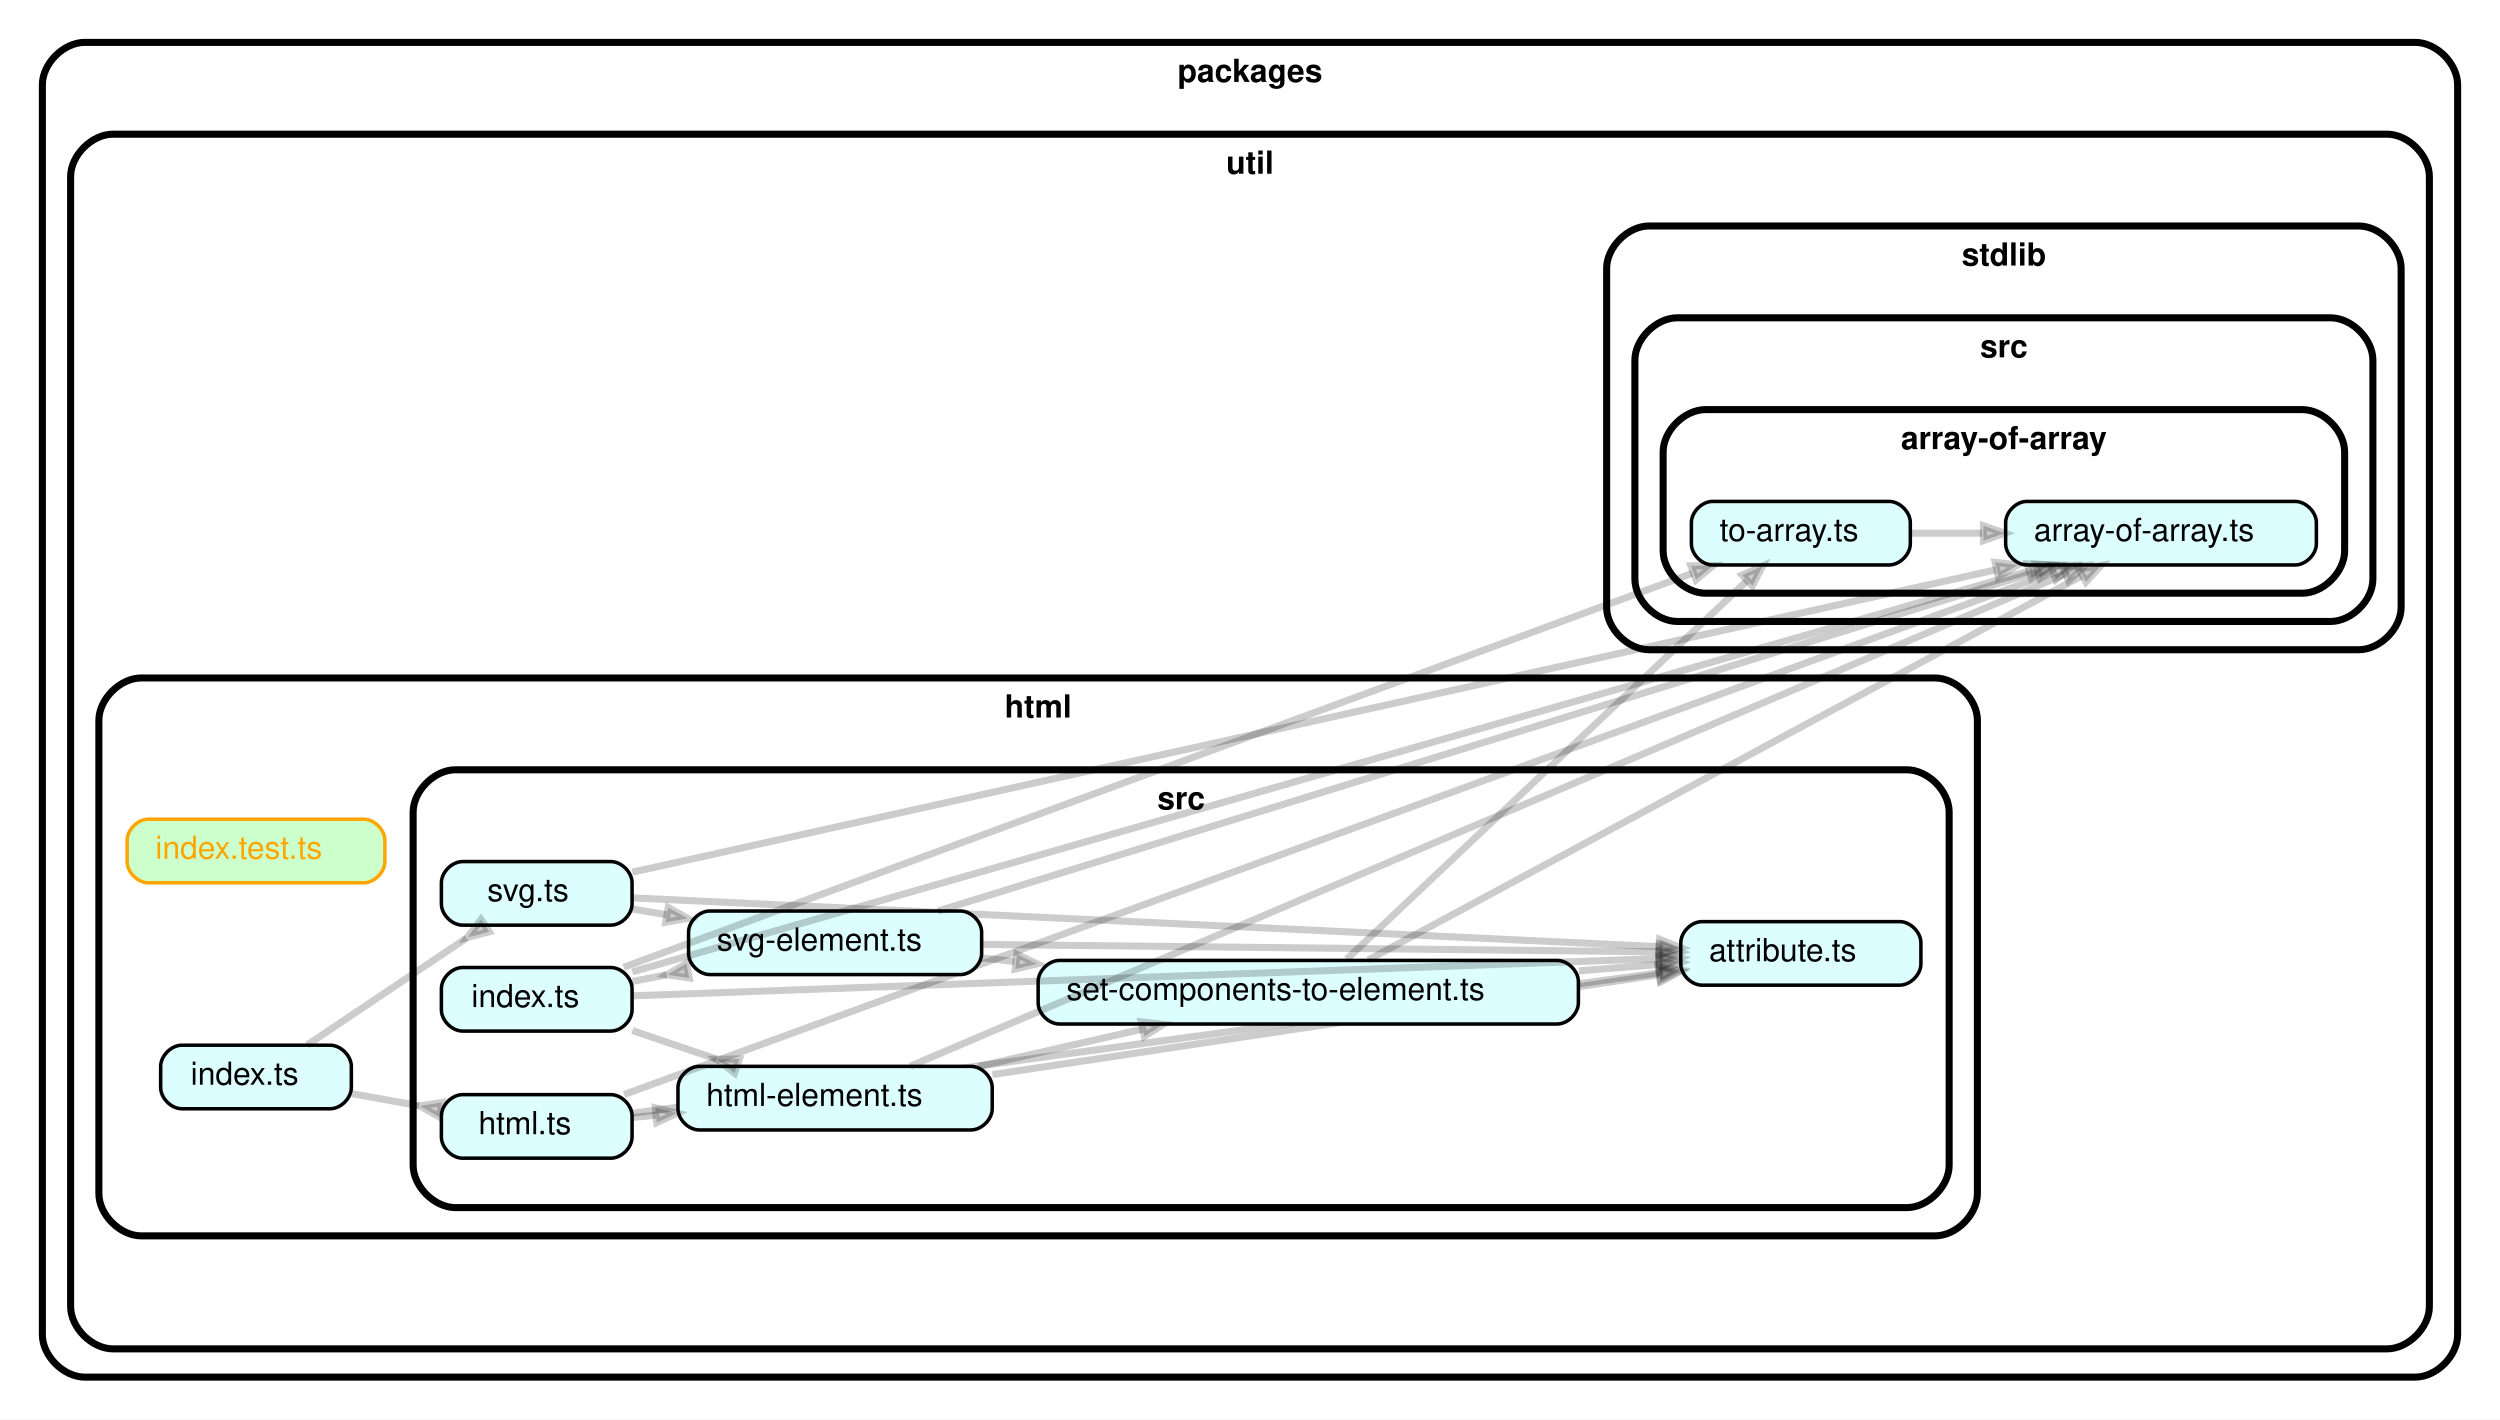
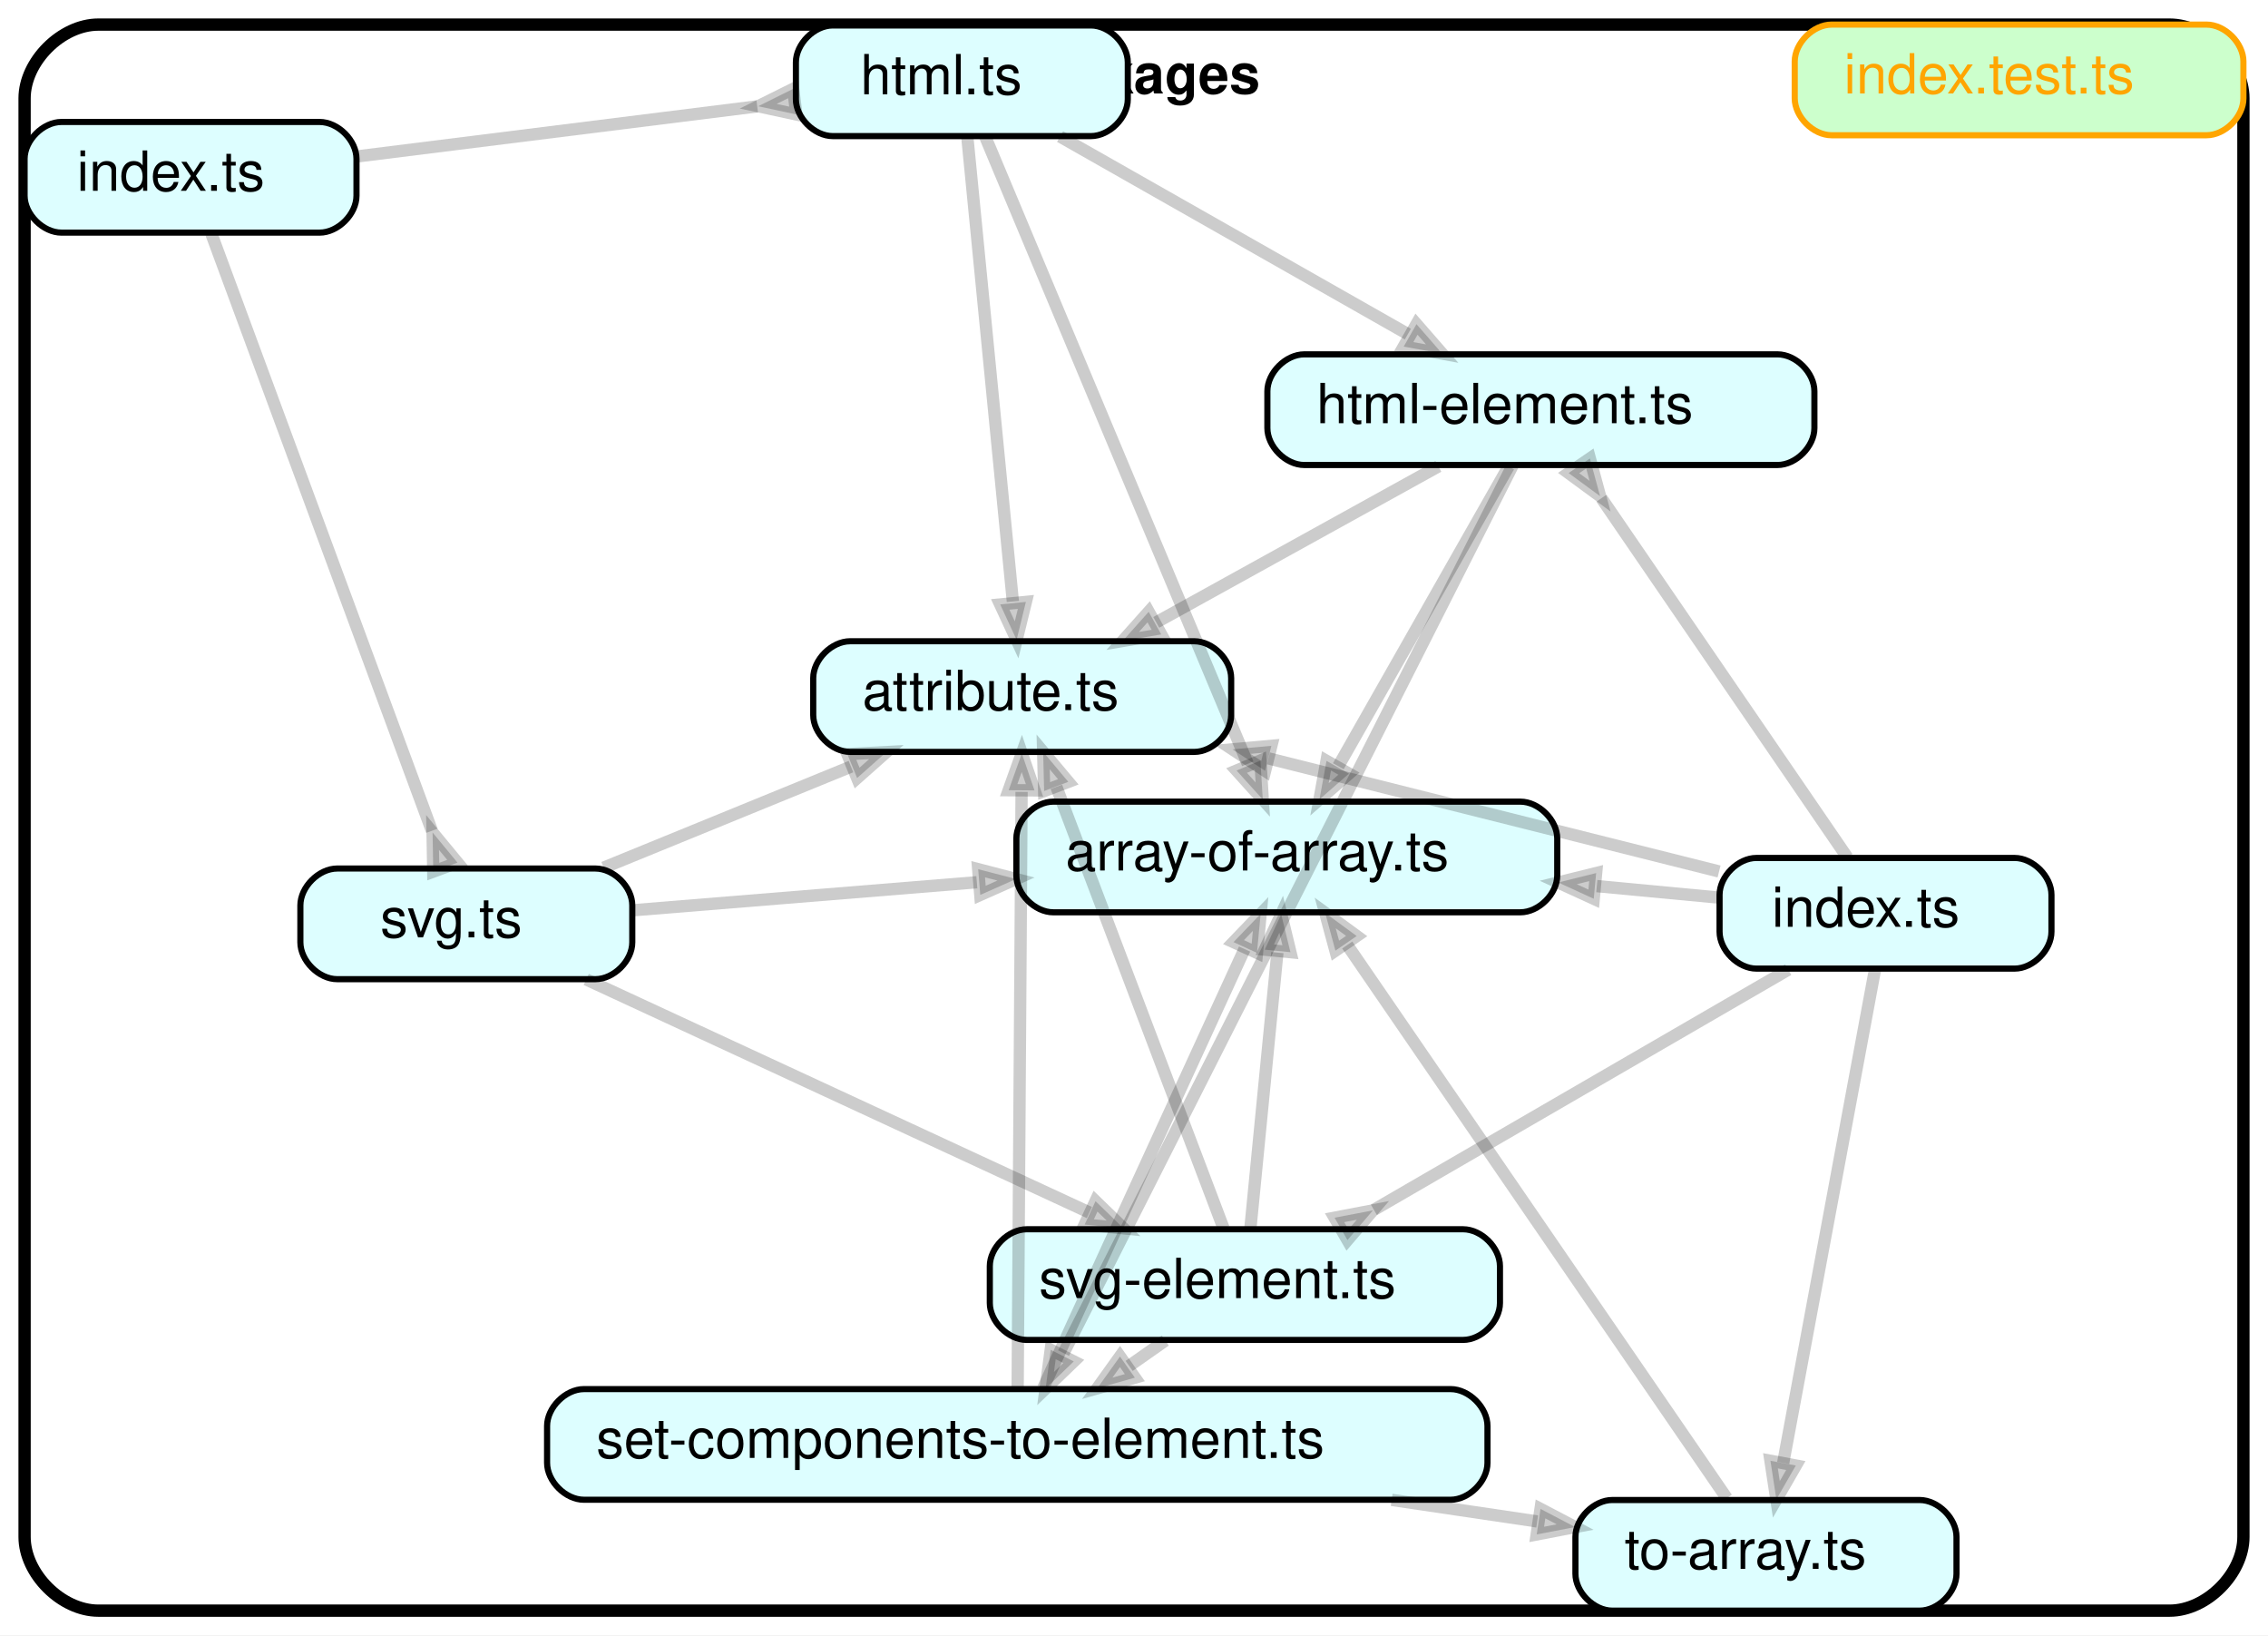
- <svg xmlns="http://www.w3.org/2000/svg" xmlns:xlink="http://www.w3.org/1999/xlink" width="708pt" height="402pt" viewBox="0.00 0.00 708.00 402.00">
-   <g id="graph0" class="graph" transform="scale(1 1) rotate(0) translate(4 398)">
-     <polygon fill="white" stroke="transparent" points="-4,4 -4,-398 704,-398 704,4 -4,4" />
+ <svg xmlns="http://www.w3.org/2000/svg" xmlns:xlink="http://www.w3.org/1999/xlink" width="369pt" height="266pt" viewBox="0.00 0.00 369.00 266.00">
+   <g id="graph0" class="graph" transform="scale(1 1) rotate(0) translate(4 262)">
+     <polygon fill="white" stroke="transparent" points="-4,4 -4,-262 365,-262 365,4 -4,4" />
    <g id="clust1" class="cluster">
-       <path fill="#ffffff" stroke="black" stroke-width="2" d="M20,-8C20,-8 680,-8 680,-8 686,-8 692,-14 692,-20 692,-20 692,-374 692,-374 692,-380 686,-386 680,-386 680,-386 20,-386 20,-386 14,-386 8,-380 8,-374 8,-374 8,-20 8,-20 8,-14 14,-8 20,-8" />
-       <text text-anchor="middle" x="350" y="-374.8" font-family="Helvetica,sans-Serif" font-weight="bold" font-size="9.00">packages</text>
-     </g>
-     <g id="clust2" class="cluster">
-       <path fill="#ffffff" stroke="black" stroke-width="2" d="M28,-16C28,-16 672,-16 672,-16 678,-16 684,-22 684,-28 684,-28 684,-348 684,-348 684,-354 678,-360 672,-360 672,-360 28,-360 28,-360 22,-360 16,-354 16,-348 16,-348 16,-28 16,-28 16,-22 22,-16 28,-16" />
-       <text text-anchor="middle" x="350" y="-348.8" font-family="Helvetica,sans-Serif" font-weight="bold" font-size="9.00">util</text>
-     </g>
-     <g id="clust3" class="cluster">
-       <path fill="#ffffff" stroke="black" stroke-width="2" d="M36,-48C36,-48 544,-48 544,-48 550,-48 556,-54 556,-60 556,-60 556,-194 556,-194 556,-200 550,-206 544,-206 544,-206 36,-206 36,-206 30,-206 24,-200 24,-194 24,-194 24,-60 24,-60 24,-54 30,-48 36,-48" />
-       <text text-anchor="middle" x="290" y="-194.8" font-family="Helvetica,sans-Serif" font-weight="bold" font-size="9.00">html</text>
-     </g>
-     <g id="clust4" class="cluster">
-       <path fill="#ffffff" stroke="black" stroke-width="2" d="M125,-56C125,-56 536,-56 536,-56 542,-56 548,-62 548,-68 548,-68 548,-168 548,-168 548,-174 542,-180 536,-180 536,-180 125,-180 125,-180 119,-180 113,-174 113,-168 113,-168 113,-68 113,-68 113,-62 119,-56 125,-56" />
-       <text text-anchor="middle" x="330.5" y="-168.8" font-family="Helvetica,sans-Serif" font-weight="bold" font-size="9.00">src</text>
-     </g>
-     <g id="clust5" class="cluster">
-       <path fill="#ffffff" stroke="black" stroke-width="2" d="M463,-214C463,-214 664,-214 664,-214 670,-214 676,-220 676,-226 676,-226 676,-322 676,-322 676,-328 670,-334 664,-334 664,-334 463,-334 463,-334 457,-334 451,-328 451,-322 451,-322 451,-226 451,-226 451,-220 457,-214 463,-214" />
-       <text text-anchor="middle" x="563.5" y="-322.8" font-family="Helvetica,sans-Serif" font-weight="bold" font-size="9.00">stdlib</text>
-     </g>
-     <g id="clust6" class="cluster">
-       <path fill="#ffffff" stroke="black" stroke-width="2" d="M471,-222C471,-222 656,-222 656,-222 662,-222 668,-228 668,-234 668,-234 668,-296 668,-296 668,-302 662,-308 656,-308 656,-308 471,-308 471,-308 465,-308 459,-302 459,-296 459,-296 459,-234 459,-234 459,-228 465,-222 471,-222" />
-       <text text-anchor="middle" x="563.5" y="-296.8" font-family="Helvetica,sans-Serif" font-weight="bold" font-size="9.00">src</text>
-     </g>
-     <g id="clust7" class="cluster">
-       <path fill="#ffffff" stroke="black" stroke-width="2" d="M479,-230C479,-230 648,-230 648,-230 654,-230 660,-236 660,-242 660,-242 660,-270 660,-270 660,-276 654,-282 648,-282 648,-282 479,-282 479,-282 473,-282 467,-276 467,-270 467,-270 467,-242 467,-242 467,-236 473,-230 479,-230" />
-       <text text-anchor="middle" x="563.5" y="-270.8" font-family="Helvetica,sans-Serif" font-weight="bold" font-size="9.00">array-of-array</text>
+       <path fill="#ffffff" stroke="black" stroke-width="2" d="M12,0C12,0 349,0 349,0 355,0 361,-6 361,-12 361,-12 361,-246 361,-246 361,-252 355,-258 349,-258 349,-258 12,-258 12,-258 6,-258 0,-252 0,-246 0,-246 0,-12 0,-12 0,-6 6,0 12,0" />
+       <text text-anchor="middle" x="180.5" y="-246.8" font-family="Helvetica,sans-Serif" font-weight="bold" font-size="9.00">packages</text>
    </g>
    <g id="node1" class="node">
      <g id="a_node1">
        <a xlink:href="packages/util/html/index.test.ts" xlink:title="no-orphans">
-           <path fill="#ccffcc" stroke="orange" d="M99,-166C99,-166 38,-166 38,-166 35,-166 32,-163 32,-160 32,-160 32,-154 32,-154 32,-151 35,-148 38,-148 38,-148 99,-148 99,-148 102,-148 105,-151 105,-154 105,-154 105,-160 105,-160 105,-163 102,-166 99,-166" />
-           <text text-anchor="start" x="40" y="-154.8" font-family="Helvetica,sans-Serif" font-size="9.00" fill="orange">index.test.ts</text>
+           <path fill="#ccffcc" stroke="orange" d="M355,-258C355,-258 294,-258 294,-258 291,-258 288,-255 288,-252 288,-252 288,-246 288,-246 288,-243 291,-240 294,-240 294,-240 355,-240 355,-240 358,-240 361,-243 361,-246 361,-246 361,-252 361,-252 361,-255 358,-258 355,-258" />
+           <text text-anchor="start" x="296" y="-246.8" font-family="Helvetica,sans-Serif" font-size="9.00" fill="orange">index.test.ts</text>
        </a>
      </g>
    </g>
    <g id="node2" class="node">
      <g id="a_node2">
        <a xlink:href="packages/util/html/index.ts" xlink:title="index.ts">
-           <path fill="#ddfeff" stroke="black" d="M89.5,-102C89.5,-102 47.5,-102 47.5,-102 44.5,-102 41.5,-99 41.5,-96 41.5,-96 41.5,-90 41.5,-90 41.5,-87 44.5,-84 47.5,-84 47.5,-84 89.5,-84 89.5,-84 92.5,-84 95.5,-87 95.5,-90 95.5,-90 95.5,-96 95.5,-96 95.5,-99 92.5,-102 89.5,-102" />
-           <text text-anchor="start" x="50" y="-90.8" font-family="Helvetica,sans-Serif" font-size="9.00">index.ts</text>
+           <path fill="#ddfeff" stroke="black" d="M48,-242.16C48,-242.16 6,-242.16 6,-242.16 3,-242.16 0,-239.16 0,-236.16 0,-236.16 0,-230.16 0,-230.16 0,-227.16 3,-224.16 6,-224.16 6,-224.16 48,-224.16 48,-224.16 51,-224.16 54,-227.16 54,-230.16 54,-230.16 54,-236.16 54,-236.16 54,-239.16 51,-242.16 48,-242.16" />
+           <text text-anchor="start" x="8.5" y="-230.96" font-family="Helvetica,sans-Serif" font-size="9.00">index.ts</text>
        </a>
      </g>
    </g>
    <g id="node3" class="node">
      <g id="a_node3">
        <a xlink:href="packages/util/html/src/html.ts" xlink:title="html.ts">
-           <path fill="#ddfeff" stroke="black" d="M169,-88C169,-88 127,-88 127,-88 124,-88 121,-85 121,-82 121,-82 121,-76 121,-76 121,-73 124,-70 127,-70 127,-70 169,-70 169,-70 172,-70 175,-73 175,-76 175,-76 175,-82 175,-82 175,-85 172,-88 169,-88" />
-           <text text-anchor="start" x="131.5" y="-76.8" font-family="Helvetica,sans-Serif" font-size="9.00">html.ts</text>
+           <path fill="#ddfeff" stroke="black" d="M173.49,-257.86C173.49,-257.86 131.49,-257.86 131.49,-257.86 128.49,-257.86 125.49,-254.86 125.49,-251.86 125.49,-251.86 125.49,-245.86 125.49,-245.86 125.49,-242.86 128.49,-239.86 131.49,-239.86 131.49,-239.86 173.49,-239.86 173.49,-239.86 176.49,-239.86 179.49,-242.86 179.49,-245.86 179.49,-245.86 179.49,-251.86 179.49,-251.86 179.49,-254.86 176.49,-257.86 173.49,-257.86" />
+           <text text-anchor="start" x="135.99" y="-246.66" font-family="Helvetica,sans-Serif" font-size="9.00">html.ts</text>
        </a>
      </g>
    </g>
    <g id="edge1" class="edge">
-       <path fill="none" stroke="#000000" stroke-width="2" stroke-opacity="0.2" d="M95.74,-88.26C101.8,-87.17 108.32,-85.99 114.6,-84.85" />
-       <polygon fill="#000000" fill-opacity="0.2" stroke="#000000" stroke-width="2" stroke-opacity="0.2" points="121.16,-85.8 114.88,-84.8 120.42,-81.67 121.16,-85.8" />
+       <path fill="none" stroke="#000000" stroke-width="2" stroke-opacity="0.2" d="M54.23,-236.57C73.3,-238.95 98.91,-242.16 119.2,-244.7" />
+       <polygon fill="#000000" fill-opacity="0.2" stroke="#000000" stroke-width="2" stroke-opacity="0.2" points="125.05,-247.55 119.36,-244.72 125.57,-243.38 125.05,-247.55" />
    </g>
    <g id="node4" class="node">
      <g id="a_node4">
        <a xlink:href="packages/util/html/src/svg.ts" xlink:title="svg.ts">
-           <path fill="#ddfeff" stroke="black" d="M169,-154C169,-154 127,-154 127,-154 124,-154 121,-151 121,-148 121,-148 121,-142 121,-142 121,-139 124,-136 127,-136 127,-136 169,-136 169,-136 172,-136 175,-139 175,-142 175,-142 175,-148 175,-148 175,-151 172,-154 169,-154" />
-           <text text-anchor="start" x="134" y="-142.8" font-family="Helvetica,sans-Serif" font-size="9.00">svg.ts</text>
+           <path fill="#ddfeff" stroke="black" d="M92.87,-120.72C92.87,-120.72 50.87,-120.72 50.87,-120.72 47.87,-120.72 44.87,-117.72 44.87,-114.72 44.87,-114.72 44.87,-108.72 44.87,-108.72 44.87,-105.72 47.87,-102.72 50.87,-102.72 50.87,-102.72 92.87,-102.72 92.87,-102.72 95.87,-102.72 98.87,-105.72 98.87,-108.72 98.87,-108.72 98.87,-114.72 98.87,-114.72 98.87,-117.72 95.87,-120.72 92.87,-120.72" />
+           <text text-anchor="start" x="57.87" y="-109.52" font-family="Helvetica,sans-Serif" font-size="9.00">svg.ts</text>
        </a>
      </g>
    </g>
    <g id="edge2" class="edge">
-       <path fill="none" stroke="#000000" stroke-width="2" stroke-opacity="0.2" d="M83,-102.06C95.48,-110.43 114.15,-122.96 128.11,-132.33" />
-       <polygon fill="#000000" fill-opacity="0.2" stroke="#000000" stroke-width="2" stroke-opacity="0.2" points="132.23,-137.62 128.41,-132.53 134.57,-134.13 132.23,-137.62" />
+       <path fill="none" stroke="#000000" stroke-width="2" stroke-opacity="0.2" d="M30.37,-224.03C38.04,-203.28 56.83,-152.41 66.27,-126.86" />
+       <polygon fill="#000000" fill-opacity="0.2" stroke="#000000" stroke-width="2" stroke-opacity="0.2" points="70.43,-121.68 66.38,-126.58 66.49,-120.22 70.43,-121.68" />
    </g>
    <g id="node5" class="node">
      <g id="a_node5">
        <a xlink:href="packages/util/html/src/attribute.ts" xlink:title="attribute.ts">
-           <path fill="#ddfeff" stroke="black" d="M534,-137C534,-137 478,-137 478,-137 475,-137 472,-134 472,-131 472,-131 472,-125 472,-125 472,-122 475,-119 478,-119 478,-119 534,-119 534,-119 537,-119 540,-122 540,-125 540,-125 540,-131 540,-131 540,-134 537,-137 534,-137" />
-           <text text-anchor="start" x="480" y="-125.8" font-family="Helvetica,sans-Serif" font-size="9.00">attribute.ts</text>
+           <path fill="#ddfeff" stroke="black" d="M190.31,-157.69C190.31,-157.69 134.31,-157.69 134.31,-157.69 131.31,-157.69 128.31,-154.69 128.31,-151.69 128.31,-151.69 128.31,-145.69 128.31,-145.69 128.31,-142.69 131.31,-139.69 134.31,-139.69 134.31,-139.69 190.31,-139.69 190.31,-139.69 193.31,-139.69 196.31,-142.69 196.31,-145.69 196.31,-145.69 196.31,-151.69 196.31,-151.69 196.31,-154.69 193.31,-157.69 190.31,-157.69" />
+           <text text-anchor="start" x="136.31" y="-146.49" font-family="Helvetica,sans-Serif" font-size="9.00">attribute.ts</text>
        </a>
      </g>
    </g>
    <g id="edge6" class="edge">
-       <path fill="none" stroke="#000000" stroke-width="2" stroke-opacity="0.2" d="M175.2,-82.72C237.81,-91.29 392.37,-112.45 465.9,-122.51" />
-       <polygon fill="#000000" fill-opacity="0.2" stroke="#000000" stroke-width="2" stroke-opacity="0.2" points="465.67,-124.6 471.9,-123.33 466.24,-120.44 465.67,-124.6" />
+       <path fill="none" stroke="#000000" stroke-width="2" stroke-opacity="0.2" d="M153.39,-239.62C155.08,-222.4 158.72,-185.25 160.79,-164.16" />
+       <polygon fill="#000000" fill-opacity="0.2" stroke="#000000" stroke-width="2" stroke-opacity="0.2" points="162.91,-164.09 161.4,-157.92 158.73,-163.68 162.91,-164.09" />
    </g>
    <g id="node6" class="node">
      <g id="a_node6">
        <a xlink:href="packages/util/html/src/html-element.ts" xlink:title="html-element.ts">
-           <path fill="#ddfeff" stroke="black" d="M271,-96C271,-96 194,-96 194,-96 191,-96 188,-93 188,-90 188,-90 188,-84 188,-84 188,-81 191,-78 194,-78 194,-78 271,-78 271,-78 274,-78 277,-81 277,-84 277,-84 277,-90 277,-90 277,-93 274,-96 271,-96" />
-           <text text-anchor="start" x="196" y="-84.8" font-family="Helvetica,sans-Serif" font-size="9.00">html-element.ts</text>
+           <path fill="#ddfeff" stroke="black" d="M285.2,-204.36C285.2,-204.36 208.2,-204.36 208.2,-204.36 205.2,-204.36 202.2,-201.36 202.2,-198.36 202.2,-198.36 202.2,-192.36 202.2,-192.36 202.2,-189.36 205.2,-186.36 208.2,-186.36 208.2,-186.36 285.2,-186.36 285.2,-186.36 288.2,-186.36 291.2,-189.36 291.2,-192.36 291.2,-192.36 291.2,-198.36 291.2,-198.36 291.2,-201.36 288.2,-204.36 285.2,-204.36" />
+           <text text-anchor="start" x="210.2" y="-193.16" font-family="Helvetica,sans-Serif" font-size="9.00">html-element.ts</text>
        </a>
      </g>
    </g>
    <g id="edge7" class="edge">
-       <path fill="none" stroke="#000000" stroke-width="2" stroke-opacity="0.2" d="M175.1,-81.53C177.26,-81.74 179.48,-81.96 181.74,-82.17" />
-       <polygon fill="#000000" fill-opacity="0.2" stroke="#000000" stroke-width="2" stroke-opacity="0.2" points="181.6,-84.27 187.77,-82.76 182,-80.09 181.6,-84.27" />
+       <path fill="none" stroke="#000000" stroke-width="2" stroke-opacity="0.2" d="M168.47,-239.79C184.03,-230.95 207.8,-217.45 225.06,-207.65" />
+       <polygon fill="#000000" fill-opacity="0.2" stroke="#000000" stroke-width="2" stroke-opacity="0.2" points="226.46,-209.27 230.64,-204.48 224.38,-205.62 226.46,-209.27" />
    </g>
    <g id="node8" class="node">
      <g id="a_node8">
        <a xlink:href="packages/util/stdlib/src/array-of-array/array-of-array.ts" xlink:title="array-of-array.ts">
-           <path fill="#ddfeff" stroke="black" d="M646,-256C646,-256 570,-256 570,-256 567,-256 564,-253 564,-250 564,-250 564,-244 564,-244 564,-241 567,-238 570,-238 570,-238 646,-238 646,-238 649,-238 652,-241 652,-244 652,-244 652,-250 652,-250 652,-253 649,-256 646,-256" />
-           <text text-anchor="start" x="572" y="-244.8" font-family="Helvetica,sans-Serif" font-size="9.00">array-of-array.ts</text>
+           <path fill="#ddfeff" stroke="black" d="M243.36,-131.6C243.36,-131.6 167.36,-131.6 167.36,-131.6 164.36,-131.6 161.36,-128.6 161.36,-125.6 161.36,-125.6 161.36,-119.6 161.36,-119.6 161.36,-116.6 164.36,-113.6 167.36,-113.6 167.36,-113.6 243.36,-113.6 243.36,-113.6 246.36,-113.6 249.36,-116.6 249.36,-119.6 249.36,-119.6 249.36,-125.6 249.36,-125.6 249.36,-128.6 246.36,-131.6 243.36,-131.6" />
+           <text text-anchor="start" x="169.36" y="-120.4" font-family="Helvetica,sans-Serif" font-size="9.00">array-of-array.ts</text>
        </a>
      </g>
    </g>
    <g id="edge8" class="edge">
-       <path fill="none" stroke="#000000" stroke-width="2" stroke-opacity="0.2" d="M172.73,-88.03C250.81,-116.55 491.93,-204.61 577.5,-235.86" />
-       <polygon fill="#000000" fill-opacity="0.2" stroke="#000000" stroke-width="2" stroke-opacity="0.2" points="576.79,-237.84 583.15,-237.92 578.23,-233.89 576.79,-237.84" />
+       <path fill="none" stroke="#000000" stroke-width="2" stroke-opacity="0.2" d="M156.29,-239.78C165.28,-218.32 187.91,-164.28 199.01,-137.76" />
+       <polygon fill="#000000" fill-opacity="0.2" stroke="#000000" stroke-width="2" stroke-opacity="0.2" points="201.07,-138.29 201.45,-131.94 197.19,-136.66 201.07,-138.29" />
    </g>
    <g id="edge20" class="edge">
-       <path fill="none" stroke="#000000" stroke-width="2" stroke-opacity="0.2" d="M175.2,-143.71C237.81,-140.74 392.37,-133.4 465.9,-129.9" />
-       <polygon fill="#000000" fill-opacity="0.2" stroke="#000000" stroke-width="2" stroke-opacity="0.2" points="466.01,-132 471.9,-129.62 465.81,-127.81 466.01,-132" />
+       <path fill="none" stroke="#000000" stroke-width="2" stroke-opacity="0.2" d="M94.22,-120.86C106.38,-125.83 121.53,-132.02 134.45,-137.3" />
+       <polygon fill="#000000" fill-opacity="0.2" stroke="#000000" stroke-width="2" stroke-opacity="0.2" points="133.86,-139.33 140.21,-139.66 135.45,-135.44 133.86,-139.33" />
    </g>
    <g id="edge22" class="edge">
-       <path fill="none" stroke="#000000" stroke-width="2" stroke-opacity="0.2" d="M175.06,-151C250.81,-167.8 465.72,-215.45 561.24,-236.63" />
-       <polygon fill="#000000" fill-opacity="0.2" stroke="#000000" stroke-width="2" stroke-opacity="0.2" points="561.04,-238.74 567.36,-237.99 561.95,-234.64 561.04,-238.74" />
+       <path fill="none" stroke="#000000" stroke-width="2" stroke-opacity="0.2" d="M98.88,-113.92C114.97,-115.23 135.89,-116.94 154.93,-118.49" />
+       <polygon fill="#000000" fill-opacity="0.2" stroke="#000000" stroke-width="2" stroke-opacity="0.2" points="155.15,-120.61 161.3,-119.01 155.49,-116.43 155.15,-120.61" />
    </g>
    <g id="node10" class="node">
      <g id="a_node10">
        <a xlink:href="packages/util/html/src/svg-element.ts" xlink:title="svg-element.ts">
-           <path fill="#ddfeff" stroke="black" d="M268,-140C268,-140 197,-140 197,-140 194,-140 191,-137 191,-134 191,-134 191,-128 191,-128 191,-125 194,-122 197,-122 197,-122 268,-122 268,-122 271,-122 274,-125 274,-128 274,-128 274,-134 274,-134 274,-137 271,-140 268,-140" />
-           <text text-anchor="start" x="199" y="-128.8" font-family="Helvetica,sans-Serif" font-size="9.00">svg-element.ts</text>
+           <path fill="#ddfeff" stroke="black" d="M234.04,-62.04C234.04,-62.04 163.04,-62.04 163.04,-62.04 160.04,-62.04 157.04,-59.04 157.04,-56.04 157.04,-56.04 157.04,-50.04 157.04,-50.04 157.04,-47.04 160.04,-44.04 163.04,-44.04 163.04,-44.04 234.04,-44.04 234.04,-44.04 237.04,-44.04 240.04,-47.04 240.04,-50.04 240.04,-50.04 240.04,-56.04 240.04,-56.04 240.04,-59.04 237.04,-62.04 234.04,-62.04" />
+           <text text-anchor="start" x="165.04" y="-50.84" font-family="Helvetica,sans-Serif" font-size="9.00">svg-element.ts</text>
        </a>
      </g>
    </g>
    <g id="edge21" class="edge">
-       <path fill="none" stroke="#000000" stroke-width="2" stroke-opacity="0.2" d="M175.1,-140.57C178.23,-140.04 181.49,-139.49 184.8,-138.92" />
-       <polygon fill="#000000" fill-opacity="0.2" stroke="#000000" stroke-width="2" stroke-opacity="0.2" points="185.23,-140.98 190.79,-137.91 184.53,-136.84 185.23,-140.98" />
+       <path fill="none" stroke="#000000" stroke-width="2" stroke-opacity="0.2" d="M91.38,-102.68C113.36,-92.5 149.13,-75.93 173.24,-64.76" />
+       <polygon fill="#000000" fill-opacity="0.2" stroke="#000000" stroke-width="2" stroke-opacity="0.2" points="174.24,-66.61 178.8,-62.19 172.47,-62.8 174.24,-66.61" />
    </g>
    <g id="edge3" class="edge">
-       <path fill="none" stroke="#000000" stroke-width="2" stroke-opacity="0.2" d="M277.05,-93.68C329.41,-101.53 415.54,-114.44 465.89,-121.99" />
-       <polygon fill="#000000" fill-opacity="0.2" stroke="#000000" stroke-width="2" stroke-opacity="0.2" points="465.61,-124.07 471.85,-122.88 466.23,-119.91 465.61,-124.07" />
+       <path fill="none" stroke="#000000" stroke-width="2" stroke-opacity="0.2" d="M230.02,-186.14C216.88,-178.87 198.44,-168.67 184.12,-160.76" />
+       <polygon fill="#000000" fill-opacity="0.2" stroke="#000000" stroke-width="2" stroke-opacity="0.2" points="184.93,-158.8 178.66,-157.74 182.89,-162.48 184.93,-158.8" />
    </g>
    <g id="node7" class="node">
      <g id="a_node7">
        <a xlink:href="packages/util/html/src/set-components-to-element.ts" xlink:title="set-components-to-element.ts">
-           <path fill="#ddfeff" stroke="black" d="M437,-126C437,-126 296,-126 296,-126 293,-126 290,-123 290,-120 290,-120 290,-114 290,-114 290,-111 293,-108 296,-108 296,-108 437,-108 437,-108 440,-108 443,-111 443,-114 443,-114 443,-120 443,-120 443,-123 440,-126 437,-126" />
-           <text text-anchor="start" x="298" y="-114.8" font-family="Helvetica,sans-Serif" font-size="9.00">set-components-to-element.ts</text>
+           <path fill="#ddfeff" stroke="black" d="M232.01,-36.04C232.01,-36.04 91.01,-36.04 91.01,-36.04 88.01,-36.04 85.01,-33.04 85.01,-30.04 85.01,-30.04 85.01,-24.04 85.01,-24.04 85.01,-21.04 88.01,-18.04 91.01,-18.04 91.01,-18.04 232.01,-18.04 232.01,-18.04 235.01,-18.04 238.01,-21.04 238.01,-24.04 238.01,-24.04 238.01,-30.04 238.01,-30.04 238.01,-33.04 235.01,-36.04 232.01,-36.04" />
+           <text text-anchor="start" x="93.01" y="-24.84" font-family="Helvetica,sans-Serif" font-size="9.00">set-components-to-element.ts</text>
        </a>
      </g>
    </g>
    <g id="edge4" class="edge">
-       <path fill="none" stroke="#000000" stroke-width="2" stroke-opacity="0.2" d="M273.1,-96C287.72,-99.32 304.4,-103.11 319.53,-106.55" />
-       <polygon fill="#000000" fill-opacity="0.2" stroke="#000000" stroke-width="2" stroke-opacity="0.2" points="319.15,-108.62 325.47,-107.9 320.08,-104.52 319.15,-108.62" />
+       <path fill="none" stroke="#000000" stroke-width="2" stroke-opacity="0.2" d="M242.12,-186.31C228.19,-158.8 186.27,-75.95 169.04,-41.9" />
+       <polygon fill="#000000" fill-opacity="0.2" stroke="#000000" stroke-width="2" stroke-opacity="0.2" points="170.7,-40.54 166.12,-36.13 166.95,-42.43 170.7,-40.54" />
    </g>
    <g id="edge5" class="edge">
-       <path fill="none" stroke="#000000" stroke-width="2" stroke-opacity="0.2" d="M253.76,-96.06C317.9,-123.39 509.38,-204.98 580.77,-235.4" />
-       <polygon fill="#000000" fill-opacity="0.2" stroke="#000000" stroke-width="2" stroke-opacity="0.2" points="580.16,-237.42 586.5,-237.84 581.81,-233.56 580.16,-237.42" />
+       <path fill="none" stroke="#000000" stroke-width="2" stroke-opacity="0.2" d="M241.46,-186.14C234.48,-173.86 222.04,-151.96 213.74,-137.36" />
+       <polygon fill="#000000" fill-opacity="0.2" stroke="#000000" stroke-width="2" stroke-opacity="0.2" points="215.47,-136.15 210.68,-131.97 211.82,-138.23 215.47,-136.15" />
    </g>
    <g id="edge14" class="edge">
-       <path fill="none" stroke="#000000" stroke-width="2" stroke-opacity="0.2" d="M443.09,-123.05C450.83,-123.67 458.45,-124.28 465.56,-124.84" />
-       <polygon fill="#000000" fill-opacity="0.2" stroke="#000000" stroke-width="2" stroke-opacity="0.2" points="465.78,-126.97 471.93,-125.35 466.12,-122.78 465.78,-126.97" />
+       <path fill="none" stroke="#000000" stroke-width="2" stroke-opacity="0.2" d="M161.57,-36.18C161.71,-56.88 162.04,-107.5 162.21,-133.19" />
+       <polygon fill="#000000" fill-opacity="0.2" stroke="#000000" stroke-width="2" stroke-opacity="0.2" points="160.11,-133.46 162.25,-139.44 164.31,-133.43 160.11,-133.46" />
    </g>
    <g id="edge15" class="edge">
-       <path fill="none" stroke="#000000" stroke-width="2" stroke-opacity="0.2" d="M383.48,-126.14C426.09,-149.08 537.54,-209.07 585.51,-234.89" />
-       <polygon fill="#000000" fill-opacity="0.2" stroke="#000000" stroke-width="2" stroke-opacity="0.2" points="584.76,-236.87 591.04,-237.87 586.75,-233.18 584.76,-236.87" />
+       <path fill="none" stroke="#000000" stroke-width="2" stroke-opacity="0.2" d="M165.72,-36.2C173.29,-52.71 189.3,-87.6 198.49,-107.62" />
+       <polygon fill="#000000" fill-opacity="0.2" stroke="#000000" stroke-width="2" stroke-opacity="0.2" points="196.69,-108.75 201.1,-113.33 200.51,-107 196.69,-108.75" />
    </g>
    <g id="node11" class="node">
      <g id="a_node11">
        <a xlink:href="packages/util/stdlib/src/array-of-array/to-array.ts" xlink:title="to-array.ts">
-           <path fill="#ddfeff" stroke="black" d="M531,-256C531,-256 481,-256 481,-256 478,-256 475,-253 475,-250 475,-250 475,-244 475,-244 475,-241 478,-238 481,-238 481,-238 531,-238 531,-238 534,-238 537,-241 537,-244 537,-244 537,-250 537,-250 537,-253 534,-256 531,-256" />
-           <text text-anchor="start" x="483" y="-244.8" font-family="Helvetica,sans-Serif" font-size="9.00">to-array.ts</text>
+           <path fill="#ddfeff" stroke="black" d="M308.32,-18C308.32,-18 258.32,-18 258.32,-18 255.32,-18 252.32,-15 252.32,-12 252.32,-12 252.32,-6 252.32,-6 252.32,-3 255.32,0 258.32,0 258.32,0 308.32,0 308.32,0 311.32,0 314.32,-3 314.32,-6 314.32,-6 314.32,-12 314.32,-12 314.32,-15 311.32,-18 308.32,-18" />
+           <text text-anchor="start" x="260.32" y="-6.8" font-family="Helvetica,sans-Serif" font-size="9.00">to-array.ts</text>
        </a>
      </g>
    </g>
    <g id="edge16" class="edge">
-       <path fill="none" stroke="#000000" stroke-width="2" stroke-opacity="0.2" d="M377.39,-126.35C401.37,-149.02 462.71,-207.01 490.69,-233.47" />
-       <polygon fill="#000000" fill-opacity="0.2" stroke="#000000" stroke-width="2" stroke-opacity="0.2" points="489.4,-235.14 495.2,-237.74 492.28,-232.09 489.4,-235.14" />
+       <path fill="none" stroke="#000000" stroke-width="2" stroke-opacity="0.2" d="M222.42,-18.02C230.5,-16.82 238.59,-15.62 246.1,-14.51" />
+       <polygon fill="#000000" fill-opacity="0.2" stroke="#000000" stroke-width="2" stroke-opacity="0.2" points="246.64,-16.55 252.27,-13.6 246.02,-12.4 246.64,-16.55" />
    </g>
    <g id="node9" class="node">
      <g id="a_node9">
        <a xlink:href="packages/util/html/src/index.ts" xlink:title="index.ts">
-           <path fill="#ddfeff" stroke="black" d="M169,-124C169,-124 127,-124 127,-124 124,-124 121,-121 121,-118 121,-118 121,-112 121,-112 121,-109 124,-106 127,-106 127,-106 169,-106 169,-106 172,-106 175,-109 175,-112 175,-112 175,-118 175,-118 175,-121 172,-124 169,-124" />
-           <text text-anchor="start" x="129.5" y="-112.8" font-family="Helvetica,sans-Serif" font-size="9.00">index.ts</text>
+           <path fill="#ddfeff" stroke="black" d="M323.77,-122.44C323.77,-122.44 281.77,-122.44 281.77,-122.44 278.77,-122.44 275.77,-119.44 275.77,-116.44 275.77,-116.44 275.77,-110.44 275.77,-110.44 275.77,-107.44 278.77,-104.44 281.77,-104.44 281.77,-104.44 323.77,-104.44 323.77,-104.44 326.77,-104.44 329.77,-107.44 329.77,-110.44 329.77,-110.44 329.77,-116.44 329.77,-116.44 329.77,-119.44 326.77,-122.44 323.77,-122.44" />
+           <text text-anchor="start" x="284.27" y="-111.24" font-family="Helvetica,sans-Serif" font-size="9.00">index.ts</text>
        </a>
      </g>
    </g>
    <g id="edge9" class="edge">
-       <path fill="none" stroke="#000000" stroke-width="2" stroke-opacity="0.2" d="M175.2,-115.99C237.81,-118.26 392.37,-123.87 465.9,-126.54" />
-       <polygon fill="#000000" fill-opacity="0.2" stroke="#000000" stroke-width="2" stroke-opacity="0.2" points="465.83,-128.64 471.9,-126.76 465.98,-124.45 465.83,-128.64" />
+       <path fill="none" stroke="#000000" stroke-width="2" stroke-opacity="0.2" d="M275.69,-120.24C254.89,-125.46 225.85,-132.75 202.37,-138.64" />
+       <polygon fill="#000000" fill-opacity="0.2" stroke="#000000" stroke-width="2" stroke-opacity="0.2" points="201.83,-136.61 196.52,-140.11 202.85,-140.68 201.83,-136.61" />
    </g>
    <g id="edge10" class="edge">
-       <path fill="none" stroke="#000000" stroke-width="2" stroke-opacity="0.2" d="M175.1,-106.14C182.63,-103.59 190.93,-100.77 198.8,-98.1" />
-       <polygon fill="#000000" fill-opacity="0.2" stroke="#000000" stroke-width="2" stroke-opacity="0.2" points="205.39,-98.08 199.03,-98.02 204.04,-94.1 205.39,-98.08" />
+       <path fill="none" stroke="#000000" stroke-width="2" stroke-opacity="0.2" d="M296.56,-122.52C286.87,-136.67 268.1,-164.09 256.55,-180.96" />
+       <polygon fill="#000000" fill-opacity="0.2" stroke="#000000" stroke-width="2" stroke-opacity="0.2" points="251.21,-185.05 256.33,-181.29 254.67,-187.42 251.21,-185.05" />
    </g>
    <g id="edge12" class="edge">
-       <path fill="none" stroke="#000000" stroke-width="2" stroke-opacity="0.2" d="M175.06,-122.76C253.37,-145.24 480.4,-210.38 570.5,-236.24" />
-       <polygon fill="#000000" fill-opacity="0.2" stroke="#000000" stroke-width="2" stroke-opacity="0.2" points="570.15,-238.32 576.5,-237.96 571.31,-234.29 570.15,-238.32" />
+       <path fill="none" stroke="#000000" stroke-width="2" stroke-opacity="0.2" d="M275.64,-115.99C269.43,-116.58 262.64,-117.21 255.8,-117.86" />
+       <polygon fill="#000000" fill-opacity="0.2" stroke="#000000" stroke-width="2" stroke-opacity="0.2" points="255.3,-115.8 249.52,-118.45 255.69,-119.98 255.3,-115.8" />
    </g>
    <g id="edge11" class="edge">
-       <path fill="none" stroke="#000000" stroke-width="2" stroke-opacity="0.2" d="M175.1,-120.06C178.23,-120.67 181.49,-121.3 184.8,-121.94" />
-       <polygon fill="#000000" fill-opacity="0.2" stroke="#000000" stroke-width="2" stroke-opacity="0.2" points="190.39,-125.17 184.9,-121.96 191.19,-121.04 190.39,-125.17" />
+       <path fill="none" stroke="#000000" stroke-width="2" stroke-opacity="0.2" d="M286.94,-104.27C268.93,-93.83 239.44,-76.74 219.53,-65.2" />
+       <polygon fill="#000000" fill-opacity="0.2" stroke="#000000" stroke-width="2" stroke-opacity="0.2" points="215.23,-60.28 219.37,-65.11 213.13,-63.92 215.23,-60.28" />
    </g>
    <g id="edge13" class="edge">
-       <path fill="none" stroke="#000000" stroke-width="2" stroke-opacity="0.2" d="M172.61,-124.07C236.09,-147.48 405.31,-209.88 475.17,-235.63" />
-       <polygon fill="#000000" fill-opacity="0.2" stroke="#000000" stroke-width="2" stroke-opacity="0.2" points="474.86,-237.76 481.22,-237.86 476.32,-233.82 474.86,-237.76" />
+       <path fill="none" stroke="#000000" stroke-width="2" stroke-opacity="0.2" d="M301.04,-104.17C297.68,-86.09 290.2,-45.95 286.12,-24.02" />
+       <polygon fill="#000000" fill-opacity="0.2" stroke="#000000" stroke-width="2" stroke-opacity="0.2" points="288.18,-23.61 285.01,-18.1 284.05,-24.38 288.18,-23.61" />
    </g>
    <g id="edge17" class="edge">
-       <path fill="none" stroke="#000000" stroke-width="2" stroke-opacity="0.2" d="M274.04,-130.54C326.02,-129.97 414.44,-129 465.79,-128.44" />
-       <polygon fill="#000000" fill-opacity="0.2" stroke="#000000" stroke-width="2" stroke-opacity="0.2" points="465.89,-130.54 471.87,-128.37 465.84,-126.34 465.89,-130.54" />
+       <path fill="none" stroke="#000000" stroke-width="2" stroke-opacity="0.2" d="M195.07,-62.21C188.78,-78.82 175.44,-114.02 167.87,-134.01" />
+       <polygon fill="#000000" fill-opacity="0.2" stroke="#000000" stroke-width="2" stroke-opacity="0.2" points="165.88,-133.33 165.72,-139.69 169.81,-134.82 165.88,-133.33" />
    </g>
    <g id="edge18" class="edge">
-       <path fill="none" stroke="#000000" stroke-width="2" stroke-opacity="0.2" d="M274.18,-126.69C277.15,-126.37 280.2,-126.05 283.3,-125.72" />
-       <polygon fill="#000000" fill-opacity="0.2" stroke="#000000" stroke-width="2" stroke-opacity="0.2" points="283.98,-127.76 289.72,-125.04 283.54,-123.58 283.98,-127.76" />
+       <path fill="none" stroke="#000000" stroke-width="2" stroke-opacity="0.2" d="M185.59,-43.94C183.69,-42.61 181.69,-41.21 179.71,-39.81" />
+       <polygon fill="#000000" fill-opacity="0.2" stroke="#000000" stroke-width="2" stroke-opacity="0.2" points="180.64,-37.9 174.52,-36.17 178.22,-41.34 180.64,-37.9" />
    </g>
    <g id="edge19" class="edge">
-       <path fill="none" stroke="#000000" stroke-width="2" stroke-opacity="0.2" d="M261.65,-140.01C329.78,-161.05 499.23,-213.4 572.89,-236.15" />
-       <polygon fill="#000000" fill-opacity="0.2" stroke="#000000" stroke-width="2" stroke-opacity="0.2" points="572.51,-238.24 578.87,-238 573.75,-234.22 572.51,-238.24" />
+       <path fill="none" stroke="#000000" stroke-width="2" stroke-opacity="0.2" d="M199.43,-62.13C200.55,-73.53 202.48,-93.23 203.83,-107.04" />
+       <polygon fill="#000000" fill-opacity="0.2" stroke="#000000" stroke-width="2" stroke-opacity="0.2" points="201.77,-107.52 204.45,-113.28 205.95,-107.11 201.77,-107.52" />
    </g>
    <g id="edge23" class="edge">
-       <path fill="none" stroke="#000000" stroke-width="2" stroke-opacity="0.2" d="M537,-247C543.43,-247 550.39,-247 557.34,-247" />
-       <polygon fill="#000000" fill-opacity="0.2" stroke="#000000" stroke-width="2" stroke-opacity="0.2" points="557.71,-249.1 563.71,-247 557.71,-244.9 557.71,-249.1" />
+       <path fill="none" stroke="#000000" stroke-width="2" stroke-opacity="0.2" d="M276.94,-18.3C263.34,-38.12 231.41,-84.64 215.19,-108.28" />
+       <polygon fill="#000000" fill-opacity="0.2" stroke="#000000" stroke-width="2" stroke-opacity="0.2" points="213.27,-107.36 211.61,-113.49 216.73,-109.74 213.27,-107.36" />
    </g>
  </g>
</svg>
